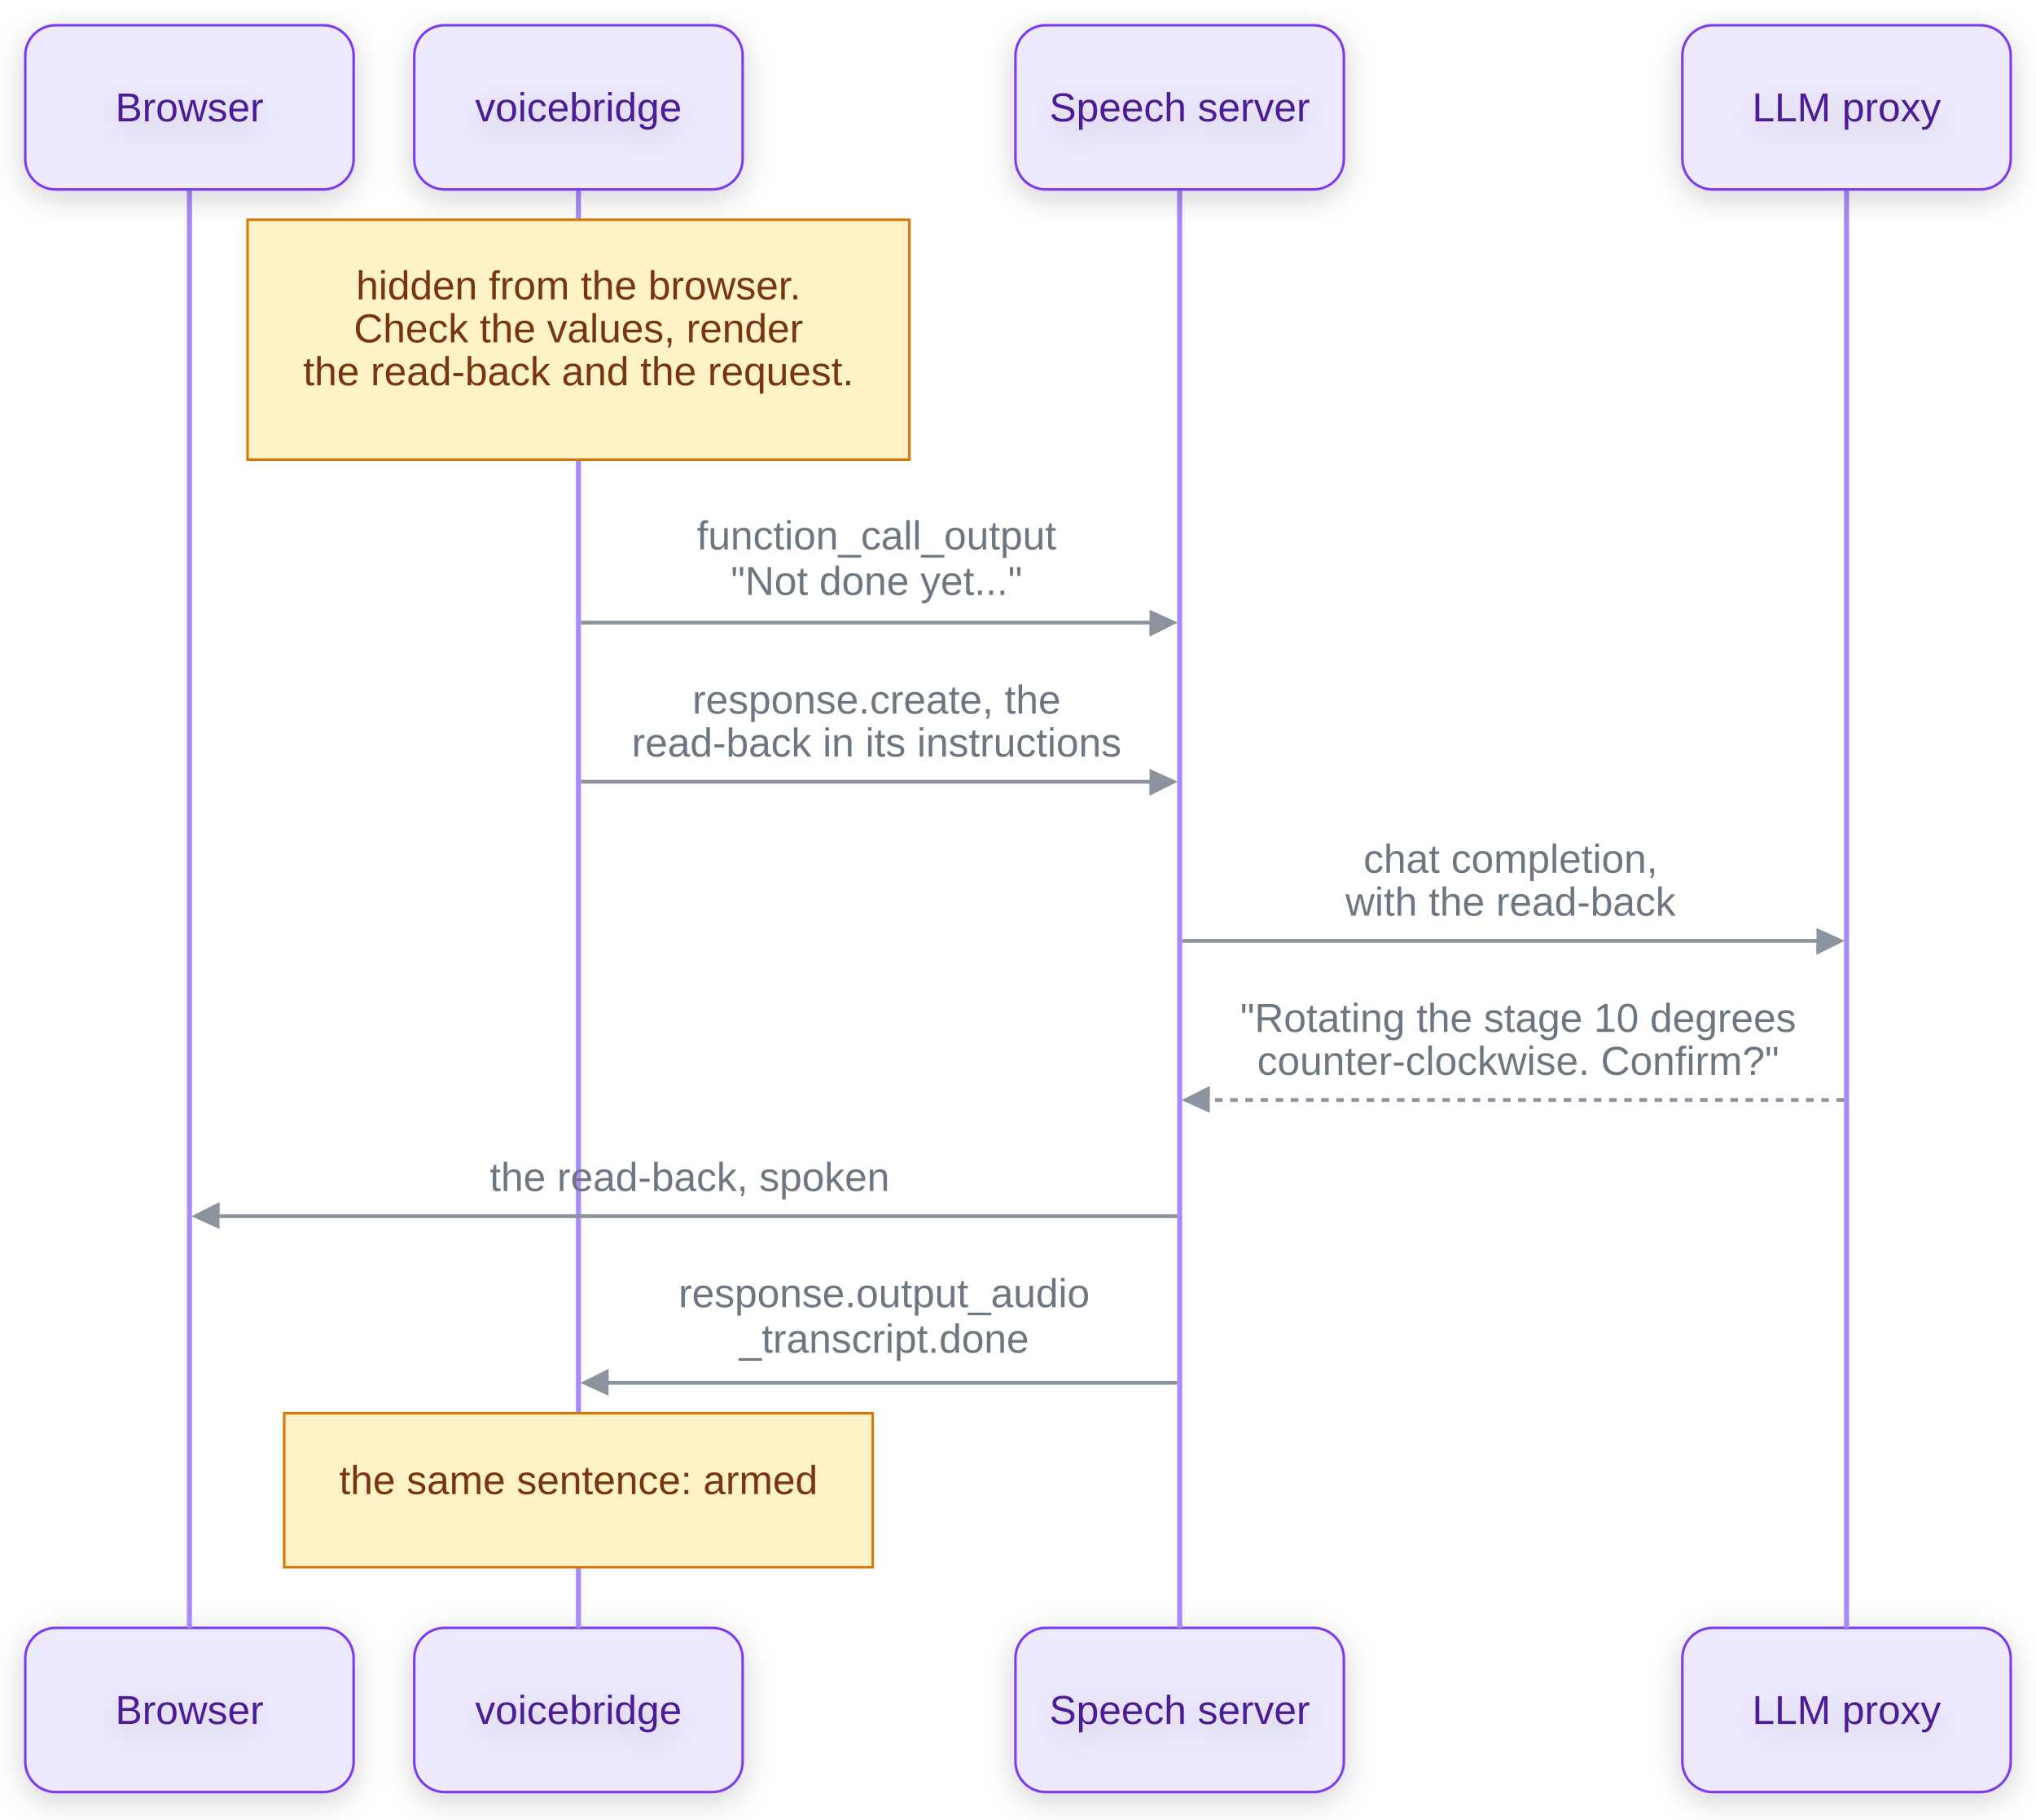
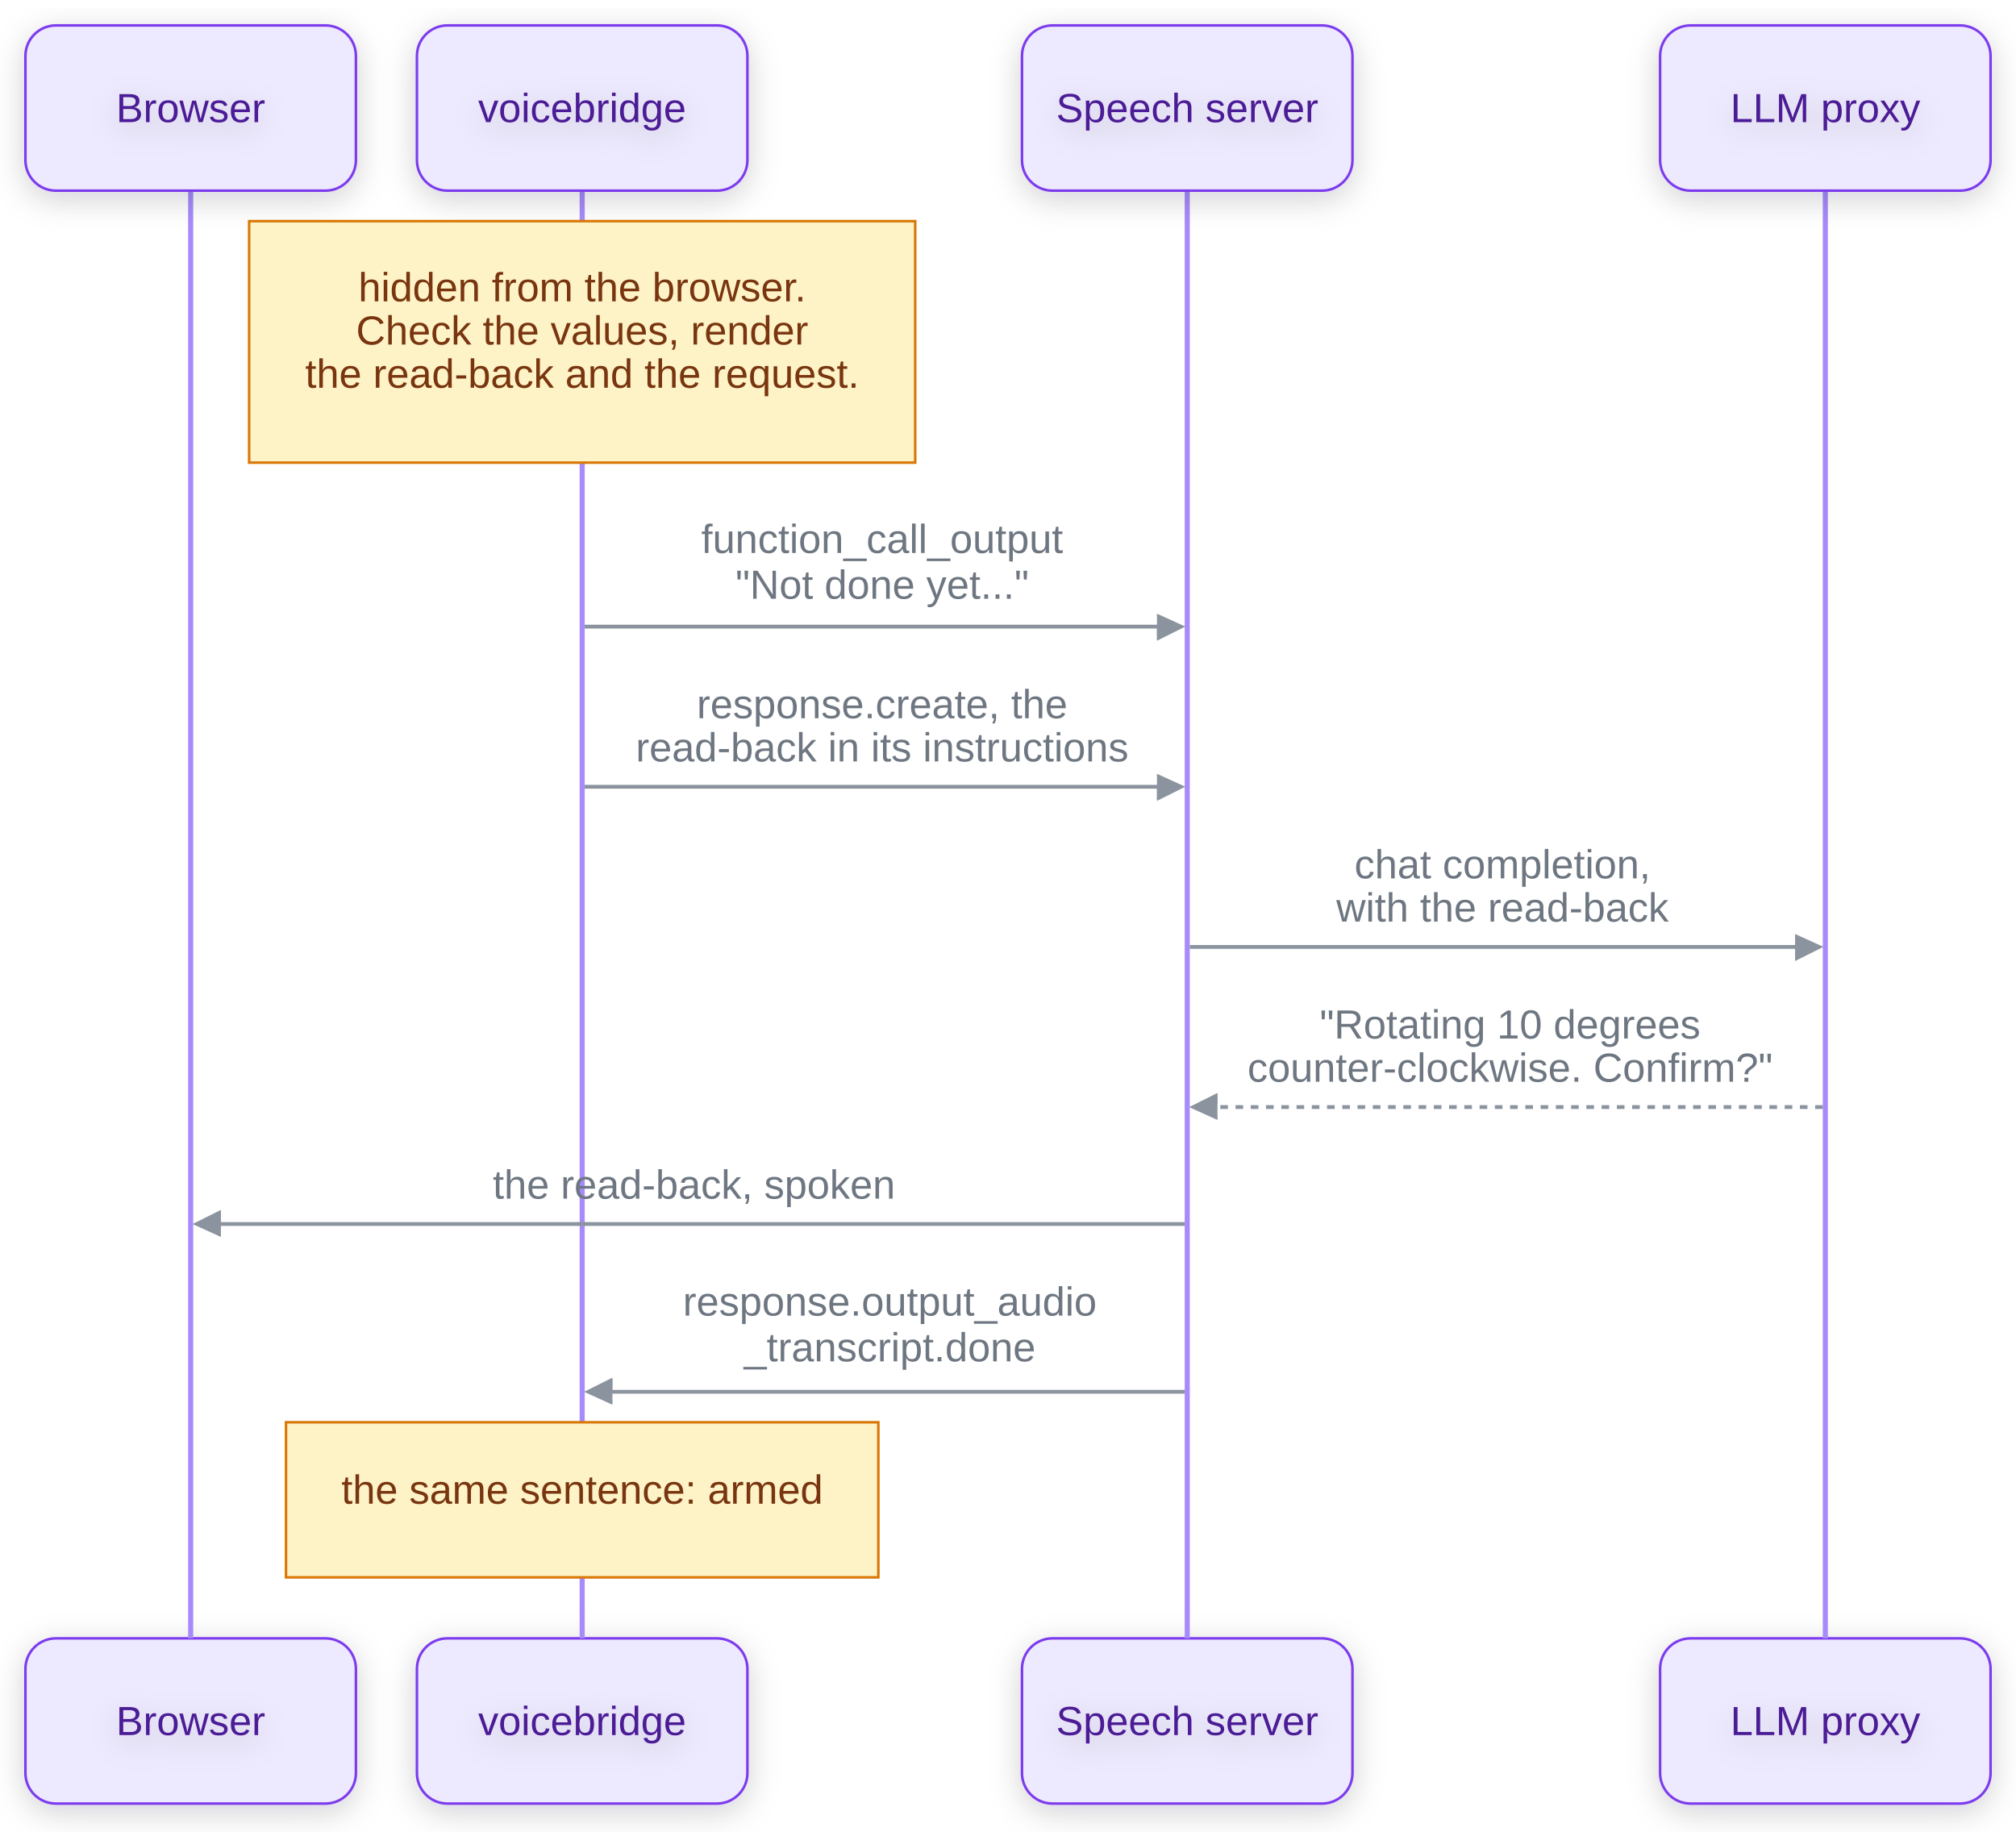
- <svg xmlns="http://www.w3.org/2000/svg" id="my-svg" width="100%" style="max-width: 806px; background-color: transparent;" viewBox="-10 -10 806 720.5" role="graphics-document document" aria-roledescription="sequence">
+ <svg xmlns="http://www.w3.org/2000/svg" id="my-svg" width="100%" style="max-width: 793px; background-color: transparent;" viewBox="-10 -10 793 720.5" role="graphics-document document" aria-roledescription="sequence">
  <g>
-     <rect x="656" y="634.5" fill="#eaeaea" stroke="#666" width="130" height="65" name="Proxy" rx="3" ry="3" class="actor actor-bottom" />
-     <text x="721" y="667" dominant-baseline="central" alignment-baseline="central" class="actor actor-box" style="text-anchor: middle; font-size: 16px; font-weight: 400; font-family: Arial, Helvetica, sans-serif;">
-       <tspan x="721" dy="0">LLM proxy</tspan>
+     <rect x="643" y="634.5" fill="#eaeaea" stroke="#666" width="130" height="65" name="Proxy" rx="3" ry="3" class="actor actor-bottom" />
+     <text x="708" y="667" dominant-baseline="central" alignment-baseline="central" class="actor actor-box" style="text-anchor: middle; font-size: 16px; font-weight: 400; font-family: Arial, Helvetica, sans-serif;">
+       <tspan x="708" dy="0">LLM proxy</tspan>
    </text>
  </g>
  <g>
    <rect x="392" y="634.5" fill="#eaeaea" stroke="#666" width="130" height="65" name="Speech" rx="3" ry="3" class="actor actor-bottom" />
    <text x="457" y="667" dominant-baseline="central" alignment-baseline="central" class="actor actor-box" style="text-anchor: middle; font-size: 16px; font-weight: 400; font-family: Arial, Helvetica, sans-serif;">
      <tspan x="457" dy="0">Speech server</tspan>
    </text>
  </g>
  <g>
    <rect x="154" y="634.5" fill="#eaeaea" stroke="#666" width="130" height="65" name="Bridge" rx="3" ry="3" class="actor actor-bottom" />
    <text x="219" y="667" dominant-baseline="central" alignment-baseline="central" class="actor actor-box" style="text-anchor: middle; font-size: 16px; font-weight: 400; font-family: Arial, Helvetica, sans-serif;">
      <tspan x="219" dy="0">voicebridge</tspan>
    </text>
  </g>
  <g>
    <rect x="0" y="634.5" fill="#eaeaea" stroke="#666" width="130" height="65" name="Browser" rx="3" ry="3" class="actor actor-bottom" />
    <text x="65" y="667" dominant-baseline="central" alignment-baseline="central" class="actor actor-box" style="text-anchor: middle; font-size: 16px; font-weight: 400; font-family: Arial, Helvetica, sans-serif;">
      <tspan x="65" dy="0">Browser</tspan>
    </text>
  </g>
  <g>
-     <line id="actor3" x1="721" y1="65" x2="721" y2="634.5" class="actor-line 200" stroke-width="0.5px" stroke="#999" name="Proxy" data-et="life-line" data-id="Proxy" />
+     <line id="actor3" x1="708" y1="65" x2="708" y2="634.5" class="actor-line 200" stroke-width="0.5px" stroke="#999" name="Proxy" data-et="life-line" data-id="Proxy" />
    <g id="root-3" data-et="participant" data-type="participant" data-id="Proxy">
-       <rect x="656" y="0" fill="#eaeaea" stroke="#666" width="130" height="65" name="Proxy" rx="3" ry="3" class="actor actor-top" />
-       <text x="721" y="32.5" dominant-baseline="central" alignment-baseline="central" class="actor actor-box" style="text-anchor: middle; font-size: 16px; font-weight: 400; font-family: Arial, Helvetica, sans-serif;">
-         <tspan x="721" dy="0">LLM proxy</tspan>
+       <rect x="643" y="0" fill="#eaeaea" stroke="#666" width="130" height="65" name="Proxy" rx="3" ry="3" class="actor actor-top" />
+       <text x="708" y="32.5" dominant-baseline="central" alignment-baseline="central" class="actor actor-box" style="text-anchor: middle; font-size: 16px; font-weight: 400; font-family: Arial, Helvetica, sans-serif;">
+         <tspan x="708" dy="0">LLM proxy</tspan>
      </text>
    </g>
  </g>
  <g>
    <line id="actor2" x1="457" y1="65" x2="457" y2="634.5" class="actor-line 200" stroke-width="0.5px" stroke="#999" name="Speech" data-et="life-line" data-id="Speech" />
    <g id="root-2" data-et="participant" data-type="participant" data-id="Speech">
      <rect x="392" y="0" fill="#eaeaea" stroke="#666" width="130" height="65" name="Speech" rx="3" ry="3" class="actor actor-top" />
      <text x="457" y="32.5" dominant-baseline="central" alignment-baseline="central" class="actor actor-box" style="text-anchor: middle; font-size: 16px; font-weight: 400; font-family: Arial, Helvetica, sans-serif;">
        <tspan x="457" dy="0">Speech server</tspan>
      </text>
    </g>
  </g>
  <g>
    <line id="actor1" x1="219" y1="65" x2="219" y2="634.5" class="actor-line 200" stroke-width="0.5px" stroke="#999" name="Bridge" data-et="life-line" data-id="Bridge" />
    <g id="root-1" data-et="participant" data-type="participant" data-id="Bridge">
      <rect x="154" y="0" fill="#eaeaea" stroke="#666" width="130" height="65" name="Bridge" rx="3" ry="3" class="actor actor-top" />
      <text x="219" y="32.5" dominant-baseline="central" alignment-baseline="central" class="actor actor-box" style="text-anchor: middle; font-size: 16px; font-weight: 400; font-family: Arial, Helvetica, sans-serif;">
        <tspan x="219" dy="0">voicebridge</tspan>
      </text>
    </g>
  </g>
  <g>
    <line id="actor0" x1="65" y1="65" x2="65" y2="634.5" class="actor-line 200" stroke-width="0.5px" stroke="#999" name="Browser" data-et="life-line" data-id="Browser" />
    <g id="root-0" data-et="participant" data-type="participant" data-id="Browser">
      <rect x="0" y="0" fill="#eaeaea" stroke="#666" width="130" height="65" name="Browser" rx="3" ry="3" class="actor actor-top" />
      <text x="65" y="32.5" dominant-baseline="central" alignment-baseline="central" class="actor actor-box" style="text-anchor: middle; font-size: 16px; font-weight: 400; font-family: Arial, Helvetica, sans-serif;">
        <tspan x="65" dy="0">Browser</tspan>
      </text>
    </g>
  </g>
  <style>#my-svg{font-family:Arial,Helvetica,sans-serif;font-size:16px;fill:#8b5cf6;}@keyframes edge-animation-frame{from{stroke-dashoffset:0;}}@keyframes dash{to{stroke-dashoffset:0;}}#my-svg .edge-animation-slow{stroke-dasharray:9,5!important;stroke-dashoffset:900;animation:dash 50s linear infinite;stroke-linecap:round;}#my-svg .edge-animation-fast{stroke-dasharray:9,5!important;stroke-dashoffset:900;animation:dash 20s linear infinite;stroke-linecap:round;}#my-svg .error-icon{fill:#ede9fe;}#my-svg .error-text{fill:#4c1d95;stroke:#4c1d95;}#my-svg .edge-thickness-normal{stroke-width:1px;}#my-svg .edge-thickness-thick{stroke-width:3.5px;}#my-svg .edge-pattern-solid{stroke-dasharray:0;}#my-svg .edge-thickness-invisible{stroke-width:0;fill:none;}#my-svg .edge-pattern-dashed{stroke-dasharray:3;}#my-svg .edge-pattern-dotted{stroke-dasharray:2;}#my-svg .marker{fill:#0b0b0b;stroke:#0b0b0b;}#my-svg .marker.cross{stroke:#0b0b0b;}#my-svg svg{font-family:Arial,Helvetica,sans-serif;font-size:16px;}#my-svg p{margin:0;}#my-svg .actor{stroke:#7c3aed;fill:#ede9fe;stroke-width:1;}#my-svg rect.actor.outer-path[data-look="neo"]{filter:drop-shadow( 1px 2px 2px rgba(185,185,185,1));}#my-svg rect.note[data-look="neo"]{stroke:#d97706;fill:#fef3c7;filter:drop-shadow( 1px 2px 2px rgba(185,185,185,1));}#my-svg text.actor&gt;tspan{fill:#4c1d95;stroke:none;}#my-svg .actor-line{stroke:#a78bfa;}#my-svg .innerArc{stroke-width:1.5;stroke-dasharray:none;}#my-svg .messageLine0{stroke-width:1.5;stroke-dasharray:none;stroke:#8b949e;}#my-svg .messageLine1{stroke-width:1.5;stroke-dasharray:2,2;stroke:#8b949e;}#my-svg [id$="-arrowhead"] path{fill:#8b949e;stroke:#8b949e;}#my-svg .sequenceNumber{fill:#f4f4f4;}#my-svg [id$="-sequencenumber"]{fill:#8b949e;}#my-svg [id$="-crosshead"] path{fill:#8b949e;stroke:#8b949e;}#my-svg .messageText{fill:#6e7781;stroke:none;}#my-svg .labelBox{stroke:#0d9488;fill:#ccfbf1;filter:none;}#my-svg .labelText,#my-svg .labelText&gt;tspan{fill:#134e4a;stroke:none;}#my-svg .loopText,#my-svg .loopText&gt;tspan{fill:#0d9488;stroke:none;}#my-svg .sectionTitle,#my-svg .sectionTitle&gt;tspan{fill:#0d9488;stroke:none;}#my-svg .loopLine{stroke-width:2px;stroke-dasharray:2,2;stroke:#0d9488;fill:#0d9488;}#my-svg .note{stroke:#d97706;fill:#fef3c7;}#my-svg .noteText,#my-svg .noteText&gt;tspan{fill:#78350f;stroke:none;font-weight:normal;}#my-svg .activation0{fill:#c4b5fd;stroke:#7c3aed;}#my-svg .activation1{fill:#c4b5fd;stroke:#7c3aed;}#my-svg .activation2{fill:#c4b5fd;stroke:#7c3aed;}#my-svg .actorPopupMenu{position:absolute;}#my-svg .actorPopupMenuPanel{position:absolute;fill:#ede9fe;box-shadow:0px 8px 16px 0px rgba(0,0,0,0.2);filter:drop-shadow(3px 5px 2px rgb(0 0 0 / 0.4));}#my-svg .actor-man circle,#my-svg line{fill:#ede9fe;stroke-width:2px;}#my-svg g rect.rect{filter:drop-shadow( 1px 2px 2px rgba(185,185,185,1));stroke:#7c3aed;}#my-svg .node .neo-node{stroke:#7c3aed;}#my-svg [data-look="neo"].node rect,#my-svg [data-look="neo"].cluster rect,#my-svg [data-look="neo"].node polygon{stroke:url(#my-svg-gradient);filter:drop-shadow( 1px 2px 2px rgba(185,185,185,1));}#my-svg [data-look="neo"].swimlane.cluster rect{filter:none;}#my-svg [data-look="neo"].node path{stroke:url(#my-svg-gradient);stroke-width:1px;}#my-svg [data-look="neo"].node .outer-path{filter:drop-shadow( 1px 2px 2px rgba(185,185,185,1));}#my-svg [data-look="neo"].node .neo-line path{stroke:#7c3aed;filter:none;}#my-svg [data-look="neo"].node circle{stroke:url(#my-svg-gradient);filter:drop-shadow( 1px 2px 2px rgba(185,185,185,1));}#my-svg [data-look="neo"].node circle .state-start{fill:#000000;}#my-svg [data-look="neo"].icon-shape .icon{fill:url(#my-svg-gradient);filter:drop-shadow( 1px 2px 2px rgba(185,185,185,1));}#my-svg [data-look="neo"].icon-shape .icon-neo path{stroke:url(#my-svg-gradient);filter:drop-shadow( 1px 2px 2px rgba(185,185,185,1));}#my-svg svg,#my-svg .label,#my-svg .nodeLabel,#my-svg .edgeLabel,#my-svg foreignobject div{font-family:Arial,Helvetica,sans-serif;}#my-svg .actor{filter:drop-shadow(rgba(15, 23, 42, 0.18) 0px 3px 6px);}#my-svg rect.actor{rx:12px;ry:12px;}#my-svg :root{--mermaid-font-family:Arial,Helvetica,sans-serif;}</style>
  <g />
  <defs>
    <symbol id="my-svg-computer" width="24" height="24">
      <path transform="scale(.5)" d="M2 2v13h20v-13h-20zm18 11h-16v-9h16v9zm-10.228 6l.466-1h3.524l.467 1h-4.457zm14.228 3h-24l2-6h2.104l-1.33 4h18.45l-1.297-4h2.073l2 6zm-5-10h-14v-7h14v7z" />
    </symbol>
  </defs>
  <defs>
    <symbol id="my-svg-database" fill-rule="evenodd" clip-rule="evenodd">
      <path transform="scale(.5)" d="M12.258.001l.256.004.255.005.253.008.251.01.249.012.247.015.246.016.242.019.241.02.239.023.236.024.233.027.231.028.229.031.225.032.223.034.22.036.217.038.214.04.211.041.208.043.205.045.201.046.198.048.194.05.191.051.187.053.183.054.18.056.175.057.172.059.168.06.163.061.16.063.155.064.15.066.074.033.073.033.071.034.07.034.069.035.068.035.067.035.066.035.064.036.064.036.062.036.06.036.06.037.058.037.058.037.055.038.055.038.053.038.052.038.051.039.05.039.048.039.047.039.045.04.044.04.043.04.041.04.04.041.039.041.037.041.036.041.034.041.033.042.032.042.03.042.029.042.027.042.026.043.024.043.023.043.021.043.02.043.018.044.017.043.015.044.013.044.012.044.011.045.009.044.007.045.006.045.004.045.002.045.001.045v17l-.001.045-.002.045-.004.045-.006.045-.007.045-.009.044-.011.045-.012.044-.013.044-.015.044-.017.043-.018.044-.02.043-.021.043-.023.043-.024.043-.026.043-.027.042-.029.042-.03.042-.032.042-.033.042-.034.041-.036.041-.037.041-.039.041-.04.041-.041.04-.043.04-.044.04-.045.04-.047.039-.048.039-.05.039-.051.039-.052.038-.053.038-.055.038-.055.038-.058.037-.058.037-.06.037-.06.036-.062.036-.064.036-.064.036-.066.035-.067.035-.068.035-.069.035-.07.034-.071.034-.073.033-.074.033-.15.066-.155.064-.16.063-.163.061-.168.06-.172.059-.175.057-.18.056-.183.054-.187.053-.191.051-.194.05-.198.048-.201.046-.205.045-.208.043-.211.041-.214.04-.217.038-.22.036-.223.034-.225.032-.229.031-.231.028-.233.027-.236.024-.239.023-.241.02-.242.019-.246.016-.247.015-.249.012-.251.01-.253.008-.255.005-.256.004-.258.001-.258-.001-.256-.004-.255-.005-.253-.008-.251-.01-.249-.012-.247-.015-.245-.016-.243-.019-.241-.02-.238-.023-.236-.024-.234-.027-.231-.028-.228-.031-.226-.032-.223-.034-.22-.036-.217-.038-.214-.04-.211-.041-.208-.043-.204-.045-.201-.046-.198-.048-.195-.05-.19-.051-.187-.053-.184-.054-.179-.056-.176-.057-.172-.059-.167-.06-.164-.061-.159-.063-.155-.064-.151-.066-.074-.033-.072-.033-.072-.034-.07-.034-.069-.035-.068-.035-.067-.035-.066-.035-.064-.036-.063-.036-.062-.036-.061-.036-.06-.037-.058-.037-.057-.037-.056-.038-.055-.038-.053-.038-.052-.038-.051-.039-.049-.039-.049-.039-.046-.039-.046-.04-.044-.04-.043-.04-.041-.04-.04-.041-.039-.041-.037-.041-.036-.041-.034-.041-.033-.042-.032-.042-.03-.042-.029-.042-.027-.042-.026-.043-.024-.043-.023-.043-.021-.043-.02-.043-.018-.044-.017-.043-.015-.044-.013-.044-.012-.044-.011-.045-.009-.044-.007-.045-.006-.045-.004-.045-.002-.045-.001-.045v-17l.001-.045.002-.045.004-.045.006-.045.007-.045.009-.044.011-.045.012-.044.013-.044.015-.044.017-.043.018-.044.02-.043.021-.043.023-.043.024-.043.026-.043.027-.042.029-.042.03-.042.032-.042.033-.042.034-.041.036-.041.037-.041.039-.041.04-.041.041-.04.043-.04.044-.04.046-.04.046-.039.049-.039.049-.039.051-.039.052-.038.053-.038.055-.038.056-.038.057-.037.058-.037.06-.037.061-.036.062-.036.063-.036.064-.036.066-.035.067-.035.068-.035.069-.035.07-.034.072-.034.072-.033.074-.033.151-.066.155-.064.159-.063.164-.061.167-.06.172-.059.176-.057.179-.056.184-.054.187-.053.19-.051.195-.05.198-.048.201-.046.204-.045.208-.043.211-.041.214-.04.217-.038.22-.036.223-.034.226-.032.228-.031.231-.028.234-.027.236-.024.238-.023.241-.02.243-.019.245-.016.247-.015.249-.012.251-.01.253-.008.255-.005.256-.004.258-.001.258.001zm-9.258 20.499v.01l.001.021.003.021.004.022.005.021.006.022.007.022.009.023.01.022.011.023.012.023.013.023.015.023.016.024.017.023.018.024.019.024.021.024.022.025.023.024.024.025.052.049.056.05.061.051.066.051.07.051.075.051.079.052.084.052.088.052.092.052.097.052.102.051.105.052.11.052.114.051.119.051.123.051.127.05.131.05.135.05.139.048.144.049.147.047.152.047.155.047.16.045.163.045.167.043.171.043.176.041.178.041.183.039.187.039.19.037.194.035.197.035.202.033.204.031.209.03.212.029.216.027.219.025.222.024.226.021.23.02.233.018.236.016.24.015.243.012.246.01.249.008.253.005.256.004.259.001.26-.001.257-.004.254-.005.25-.008.247-.011.244-.012.241-.014.237-.016.233-.018.231-.021.226-.021.224-.024.22-.026.216-.027.212-.028.21-.031.205-.031.202-.034.198-.034.194-.036.191-.037.187-.039.183-.04.179-.04.175-.042.172-.043.168-.044.163-.045.16-.046.155-.046.152-.047.148-.048.143-.049.139-.049.136-.05.131-.05.126-.05.123-.051.118-.052.114-.051.11-.052.106-.052.101-.052.096-.052.092-.052.088-.053.083-.051.079-.052.074-.052.07-.051.065-.051.06-.051.056-.05.051-.05.023-.024.023-.025.021-.024.02-.024.019-.024.018-.024.017-.024.015-.023.014-.024.013-.023.012-.023.01-.023.01-.022.008-.022.006-.022.006-.022.004-.022.004-.021.001-.021.001-.021v-4.127l-.077.055-.08.053-.083.054-.085.053-.087.052-.09.052-.093.051-.095.05-.097.05-.1.049-.102.049-.105.048-.106.047-.109.047-.111.046-.114.045-.115.045-.118.044-.12.043-.122.042-.124.042-.126.041-.128.04-.13.04-.132.038-.134.038-.135.037-.138.037-.139.035-.142.035-.143.034-.144.033-.147.032-.148.031-.15.03-.151.03-.153.029-.154.027-.156.027-.158.026-.159.025-.161.024-.162.023-.163.022-.165.021-.166.02-.167.019-.169.018-.169.017-.171.016-.173.015-.173.014-.175.013-.175.012-.177.011-.178.01-.179.008-.179.008-.181.006-.182.005-.182.004-.184.003-.184.002h-.37l-.184-.002-.184-.003-.182-.004-.182-.005-.181-.006-.179-.008-.179-.008-.178-.01-.176-.011-.176-.012-.175-.013-.173-.014-.172-.015-.171-.016-.17-.017-.169-.018-.167-.019-.166-.02-.165-.021-.163-.022-.162-.023-.161-.024-.159-.025-.157-.026-.156-.027-.155-.027-.153-.029-.151-.03-.15-.03-.148-.031-.146-.032-.145-.033-.143-.034-.141-.035-.14-.035-.137-.037-.136-.037-.134-.038-.132-.038-.13-.04-.128-.04-.126-.041-.124-.042-.122-.042-.12-.044-.117-.043-.116-.045-.113-.045-.112-.046-.109-.047-.106-.047-.105-.048-.102-.049-.1-.049-.097-.05-.095-.05-.093-.052-.09-.051-.087-.052-.085-.053-.083-.054-.08-.054-.077-.054v4.127zm0-5.654v.011l.001.021.003.021.004.021.005.022.006.022.007.022.009.022.01.022.011.023.012.023.013.023.015.024.016.023.017.024.018.024.019.024.021.024.022.024.023.025.024.024.052.05.056.05.061.05.066.051.07.051.075.052.079.051.084.052.088.052.092.052.097.052.102.052.105.052.11.051.114.051.119.052.123.05.127.051.131.05.135.049.139.049.144.048.147.048.152.047.155.046.16.045.163.045.167.044.171.042.176.042.178.04.183.04.187.038.19.037.194.036.197.034.202.033.204.032.209.03.212.028.216.027.219.025.222.024.226.022.23.02.233.018.236.016.24.014.243.012.246.01.249.008.253.006.256.003.259.001.26-.001.257-.003.254-.006.25-.008.247-.01.244-.012.241-.015.237-.016.233-.018.231-.02.226-.022.224-.024.22-.025.216-.027.212-.029.21-.03.205-.032.202-.033.198-.035.194-.036.191-.037.187-.039.183-.039.179-.041.175-.042.172-.043.168-.044.163-.045.16-.045.155-.047.152-.047.148-.048.143-.048.139-.05.136-.049.131-.05.126-.051.123-.051.118-.051.114-.052.11-.052.106-.052.101-.052.096-.052.092-.052.088-.052.083-.052.079-.052.074-.051.07-.052.065-.051.06-.05.056-.051.051-.049.023-.025.023-.024.021-.025.02-.024.019-.024.018-.024.017-.024.015-.023.014-.023.013-.024.012-.022.01-.023.01-.023.008-.022.006-.022.006-.022.004-.021.004-.022.001-.021.001-.021v-4.139l-.077.054-.08.054-.083.054-.085.052-.087.053-.09.051-.093.051-.095.051-.097.05-.1.049-.102.049-.105.048-.106.047-.109.047-.111.046-.114.045-.115.044-.118.044-.12.044-.122.042-.124.042-.126.041-.128.04-.13.039-.132.039-.134.038-.135.037-.138.036-.139.036-.142.035-.143.033-.144.033-.147.033-.148.031-.15.03-.151.03-.153.028-.154.028-.156.027-.158.026-.159.025-.161.024-.162.023-.163.022-.165.021-.166.02-.167.019-.169.018-.169.017-.171.016-.173.015-.173.014-.175.013-.175.012-.177.011-.178.009-.179.009-.179.007-.181.007-.182.005-.182.004-.184.003-.184.002h-.37l-.184-.002-.184-.003-.182-.004-.182-.005-.181-.007-.179-.007-.179-.009-.178-.009-.176-.011-.176-.012-.175-.013-.173-.014-.172-.015-.171-.016-.17-.017-.169-.018-.167-.019-.166-.02-.165-.021-.163-.022-.162-.023-.161-.024-.159-.025-.157-.026-.156-.027-.155-.028-.153-.028-.151-.03-.15-.03-.148-.031-.146-.033-.145-.033-.143-.033-.141-.035-.14-.036-.137-.036-.136-.037-.134-.038-.132-.039-.13-.039-.128-.04-.126-.041-.124-.042-.122-.043-.12-.043-.117-.044-.116-.044-.113-.046-.112-.046-.109-.046-.106-.047-.105-.048-.102-.049-.1-.049-.097-.05-.095-.051-.093-.051-.09-.051-.087-.053-.085-.052-.083-.054-.08-.054-.077-.054v4.139zm0-5.666v.011l.001.02.003.022.004.021.005.022.006.021.007.022.009.023.01.022.011.023.012.023.013.023.015.023.016.024.017.024.018.023.019.024.021.025.022.024.023.024.024.025.052.05.056.05.061.05.066.051.07.051.075.052.079.051.084.052.088.052.092.052.097.052.102.052.105.051.11.052.114.051.119.051.123.051.127.05.131.05.135.05.139.049.144.048.147.048.152.047.155.046.16.045.163.045.167.043.171.043.176.042.178.04.183.04.187.038.19.037.194.036.197.034.202.033.204.032.209.03.212.028.216.027.219.025.222.024.226.021.23.02.233.018.236.017.24.014.243.012.246.01.249.008.253.006.256.003.259.001.26-.001.257-.003.254-.006.25-.008.247-.01.244-.013.241-.014.237-.016.233-.018.231-.02.226-.022.224-.024.22-.025.216-.027.212-.029.21-.03.205-.032.202-.033.198-.035.194-.036.191-.037.187-.039.183-.039.179-.041.175-.042.172-.043.168-.044.163-.045.16-.045.155-.047.152-.047.148-.048.143-.049.139-.049.136-.049.131-.051.126-.05.123-.051.118-.052.114-.051.11-.052.106-.052.101-.052.096-.052.092-.052.088-.052.083-.052.079-.052.074-.052.07-.051.065-.051.06-.051.056-.05.051-.049.023-.025.023-.025.021-.024.02-.024.019-.024.018-.024.017-.024.015-.023.014-.024.013-.023.012-.023.01-.022.01-.023.008-.022.006-.022.006-.022.004-.022.004-.021.001-.021.001-.021v-4.153l-.077.054-.08.054-.083.053-.085.053-.087.053-.09.051-.093.051-.095.051-.097.05-.1.049-.102.048-.105.048-.106.048-.109.046-.111.046-.114.046-.115.044-.118.044-.12.043-.122.043-.124.042-.126.041-.128.04-.13.039-.132.039-.134.038-.135.037-.138.036-.139.036-.142.034-.143.034-.144.033-.147.032-.148.032-.15.03-.151.03-.153.028-.154.028-.156.027-.158.026-.159.024-.161.024-.162.023-.163.023-.165.021-.166.02-.167.019-.169.018-.169.017-.171.016-.173.015-.173.014-.175.013-.175.012-.177.01-.178.01-.179.009-.179.007-.181.006-.182.006-.182.004-.184.003-.184.001-.185.001-.185-.001-.184-.001-.184-.003-.182-.004-.182-.006-.181-.006-.179-.007-.179-.009-.178-.01-.176-.01-.176-.012-.175-.013-.173-.014-.172-.015-.171-.016-.17-.017-.169-.018-.167-.019-.166-.02-.165-.021-.163-.023-.162-.023-.161-.024-.159-.024-.157-.026-.156-.027-.155-.028-.153-.028-.151-.03-.15-.03-.148-.032-.146-.032-.145-.033-.143-.034-.141-.034-.14-.036-.137-.036-.136-.037-.134-.038-.132-.039-.13-.039-.128-.041-.126-.041-.124-.041-.122-.043-.12-.043-.117-.044-.116-.044-.113-.046-.112-.046-.109-.046-.106-.048-.105-.048-.102-.048-.1-.05-.097-.049-.095-.051-.093-.051-.09-.052-.087-.052-.085-.053-.083-.053-.08-.054-.077-.054v4.153zm8.74-8.179l-.257.004-.254.005-.25.008-.247.011-.244.012-.241.014-.237.016-.233.018-.231.021-.226.022-.224.023-.22.026-.216.027-.212.028-.21.031-.205.032-.202.033-.198.034-.194.036-.191.038-.187.038-.183.04-.179.041-.175.042-.172.043-.168.043-.163.045-.16.046-.155.046-.152.048-.148.048-.143.048-.139.049-.136.05-.131.05-.126.051-.123.051-.118.051-.114.052-.11.052-.106.052-.101.052-.096.052-.092.052-.088.052-.083.052-.079.052-.074.051-.07.052-.065.051-.06.05-.056.05-.051.05-.023.025-.023.024-.021.024-.02.025-.019.024-.018.024-.017.023-.015.024-.014.023-.013.023-.012.023-.01.023-.01.022-.008.022-.006.023-.006.021-.004.022-.004.021-.001.021-.001.021.001.021.001.021.004.021.004.022.006.021.006.023.008.022.01.022.01.023.012.023.013.023.014.023.015.024.017.023.018.024.019.024.02.025.021.024.023.024.023.025.051.05.056.05.06.05.065.051.07.052.074.051.079.052.083.052.088.052.092.052.096.052.101.052.106.052.11.052.114.052.118.051.123.051.126.051.131.05.136.05.139.049.143.048.148.048.152.048.155.046.16.046.163.045.168.043.172.043.175.042.179.041.183.04.187.038.191.038.194.036.198.034.202.033.205.032.21.031.212.028.216.027.22.026.224.023.226.022.231.021.233.018.237.016.241.014.244.012.247.011.25.008.254.005.257.004.26.001.26-.001.257-.004.254-.005.25-.008.247-.011.244-.012.241-.014.237-.016.233-.018.231-.021.226-.022.224-.023.22-.026.216-.027.212-.028.21-.031.205-.032.202-.033.198-.034.194-.036.191-.038.187-.038.183-.04.179-.041.175-.042.172-.043.168-.043.163-.045.16-.046.155-.046.152-.048.148-.048.143-.048.139-.049.136-.05.131-.05.126-.051.123-.051.118-.051.114-.052.11-.052.106-.052.101-.052.096-.052.092-.052.088-.052.083-.052.079-.052.074-.051.07-.052.065-.051.06-.05.056-.05.051-.05.023-.025.023-.024.021-.024.02-.025.019-.024.018-.024.017-.023.015-.024.014-.023.013-.023.012-.023.01-.023.01-.022.008-.022.006-.023.006-.021.004-.022.004-.021.001-.021.001-.021-.001-.021-.001-.021-.004-.021-.004-.022-.006-.021-.006-.023-.008-.022-.01-.022-.01-.023-.012-.023-.013-.023-.014-.023-.015-.024-.017-.023-.018-.024-.019-.024-.02-.025-.021-.024-.023-.024-.023-.025-.051-.05-.056-.05-.06-.05-.065-.051-.07-.052-.074-.051-.079-.052-.083-.052-.088-.052-.092-.052-.096-.052-.101-.052-.106-.052-.11-.052-.114-.052-.118-.051-.123-.051-.126-.051-.131-.05-.136-.05-.139-.049-.143-.048-.148-.048-.152-.048-.155-.046-.16-.046-.163-.045-.168-.043-.172-.043-.175-.042-.179-.041-.183-.04-.187-.038-.191-.038-.194-.036-.198-.034-.202-.033-.205-.032-.21-.031-.212-.028-.216-.027-.22-.026-.224-.023-.226-.022-.231-.021-.233-.018-.237-.016-.241-.014-.244-.012-.247-.011-.25-.008-.254-.005-.257-.004-.26-.001-.26.001z" />
    </symbol>
  </defs>
  <defs>
    <symbol id="my-svg-clock" width="24" height="24">
      <path transform="scale(.5)" d="M12 2c5.514 0 10 4.486 10 10s-4.486 10-10 10-10-4.486-10-10 4.486-10 10-10zm0-2c-6.627 0-12 5.373-12 12s5.373 12 12 12 12-5.373 12-12-5.373-12-12-12zm5.848 12.459c.202.038.202.333.001.372-1.907.361-6.045 1.111-6.547 1.111-.719 0-1.301-.582-1.301-1.301 0-.512.77-5.447 1.125-7.445.034-.192.312-.181.343.014l.985 6.238 5.394 1.011z" />
    </symbol>
  </defs>
  <defs>
    <marker id="my-svg-arrowhead" refX="7.9" refY="5" markerUnits="userSpaceOnUse" markerWidth="12" markerHeight="12" orient="auto-start-reverse">
      <path d="M -1 0 L 10 5 L 0 10 z" />
    </marker>
  </defs>
  <defs>
    <marker id="my-svg-crosshead" markerWidth="15" markerHeight="8" orient="auto" refX="4" refY="4.5">
      <path fill="none" stroke="#000000" stroke-width="1pt" d="M 1,2 L 6,7 M 6,2 L 1,7" style="stroke-dasharray: 0, 0;" />
    </marker>
  </defs>
  <defs>
    <marker id="my-svg-filled-head" refX="15.5" refY="7" markerWidth="20" markerHeight="28" orient="auto">
      <path d="M 18,7 L9,13 L14,7 L9,1 Z" />
    </marker>
  </defs>
  <defs>
    <marker id="my-svg-sequencenumber" refX="15" refY="15" markerWidth="60" markerHeight="40" orient="auto">
      <circle cx="15" cy="15" r="6" />
    </marker>
  </defs>
  <defs>
    <marker id="my-svg-solidTopArrowHead" refX="7.9" refY="7.25" markerUnits="userSpaceOnUse" markerWidth="12" markerHeight="12" orient="auto-start-reverse">
      <path d="M 0 0 L 10 8 L 0 8 z" />
    </marker>
  </defs>
  <defs>
    <marker id="my-svg-solidBottomArrowHead" refX="7.9" refY="0.75" markerUnits="userSpaceOnUse" markerWidth="12" markerHeight="12" orient="auto-start-reverse">
      <path d="M 0 0 L 10 0 L 0 8 z" />
    </marker>
  </defs>
  <defs>
    <marker id="my-svg-stickTopArrowHead" refX="7.5" refY="7" markerUnits="userSpaceOnUse" markerWidth="12" markerHeight="12" orient="auto-start-reverse">
      <path d="M 0 0 L 7 7" stroke="black" stroke-width="1.5" fill="none" />
    </marker>
  </defs>
  <defs>
    <marker id="my-svg-stickBottomArrowHead" refX="7.5" refY="0" markerUnits="userSpaceOnUse" markerWidth="12" markerHeight="12" orient="auto-start-reverse">
      <path d="M 0 7 L 7 0" stroke="black" stroke-width="1.5" fill="none" />
    </marker>
  </defs>
  <g data-et="note" data-id="i0">
    <rect x="88" y="77" fill="#EDF2AE" stroke="#666" width="262" height="95" class="note" />
    <text x="219" y="88" text-anchor="middle" dominant-baseline="middle" alignment-baseline="middle" class="noteText" dy="1em" style="font-family: Arial, Helvetica, sans-serif; font-size: 16px; font-weight: 400;">
      <tspan x="219">hidden from the browser.</tspan>
    </text>
    <text x="219" y="105" text-anchor="middle" dominant-baseline="middle" alignment-baseline="middle" class="noteText" dy="1em" style="font-family: Arial, Helvetica, sans-serif; font-size: 16px; font-weight: 400;">
      <tspan x="219">Check the values, render</tspan>
    </text>
    <text x="219" y="122" text-anchor="middle" dominant-baseline="middle" alignment-baseline="middle" class="noteText" dy="1em" style="font-family: Arial, Helvetica, sans-serif; font-size: 16px; font-weight: 400;">
      <tspan x="219">the read-back and the request.</tspan>
    </text>
  </g>
  <g data-et="note" data-id="i7">
    <rect x="102.5" y="549.5" fill="#EDF2AE" stroke="#666" width="233" height="61" class="note" />
    <text x="219" y="561" text-anchor="middle" dominant-baseline="middle" alignment-baseline="middle" class="noteText" dy="1em" style="font-family: Arial, Helvetica, sans-serif; font-size: 16px; font-weight: 400;">
      <tspan x="219">the same sentence: armed</tspan>
    </text>
  </g>
  <text x="337" y="187" text-anchor="middle" dominant-baseline="middle" alignment-baseline="middle" class="messageText" dy="1em" style="font-family: Arial, Helvetica, sans-serif; font-size: 16px; font-weight: 400;">function_call_output</text>
  <text x="337" y="205" text-anchor="middle" dominant-baseline="middle" alignment-baseline="middle" class="messageText" dy="1em" style="font-family: Arial, Helvetica, sans-serif; font-size: 16px; font-weight: 400;">"Not done yet..."</text>
  <line x1="220" y1="236.5" x2="453" y2="236.5" class="messageLine0" data-et="message" data-id="i1" data-from="Bridge" data-to="Speech" stroke-width="2" stroke="none" marker-end="url(#my-svg-arrowhead)" style="fill: none;" />
  <text x="337" y="252" text-anchor="middle" dominant-baseline="middle" alignment-baseline="middle" class="messageText" dy="1em" style="font-family: Arial, Helvetica, sans-serif; font-size: 16px; font-weight: 400;">response.create, the</text>
  <text x="337" y="269" text-anchor="middle" dominant-baseline="middle" alignment-baseline="middle" class="messageText" dy="1em" style="font-family: Arial, Helvetica, sans-serif; font-size: 16px; font-weight: 400;">read-back in its instructions</text>
  <line x1="220" y1="299.5" x2="453" y2="299.5" class="messageLine0" data-et="message" data-id="i2" data-from="Bridge" data-to="Speech" stroke-width="2" stroke="none" marker-end="url(#my-svg-arrowhead)" style="fill: none;" />
-   <text x="588" y="315" text-anchor="middle" dominant-baseline="middle" alignment-baseline="middle" class="messageText" dy="1em" style="font-family: Arial, Helvetica, sans-serif; font-size: 16px; font-weight: 400;">chat completion,</text>
-   <text x="588" y="332" text-anchor="middle" dominant-baseline="middle" alignment-baseline="middle" class="messageText" dy="1em" style="font-family: Arial, Helvetica, sans-serif; font-size: 16px; font-weight: 400;">with the read-back</text>
-   <line x1="458" y1="362.5" x2="717" y2="362.5" class="messageLine0" data-et="message" data-id="i3" data-from="Speech" data-to="Proxy" stroke-width="2" stroke="none" marker-end="url(#my-svg-arrowhead)" style="fill: none;" />
-   <text x="591" y="378" text-anchor="middle" dominant-baseline="middle" alignment-baseline="middle" class="messageText" dy="1em" style="font-family: Arial, Helvetica, sans-serif; font-size: 16px; font-weight: 400;">"Rotating the stage 10 degrees</text>
-   <text x="591" y="395" text-anchor="middle" dominant-baseline="middle" alignment-baseline="middle" class="messageText" dy="1em" style="font-family: Arial, Helvetica, sans-serif; font-size: 16px; font-weight: 400;">counter-clockwise. Confirm?"</text>
-   <line x1="720" y1="425.5" x2="461" y2="425.5" class="messageLine1" data-et="message" data-id="i4" data-from="Proxy" data-to="Speech" stroke-width="2" stroke="none" marker-end="url(#my-svg-arrowhead)" style="stroke-dasharray: 3, 3; fill: none;" />
+   <text x="581" y="315" text-anchor="middle" dominant-baseline="middle" alignment-baseline="middle" class="messageText" dy="1em" style="font-family: Arial, Helvetica, sans-serif; font-size: 16px; font-weight: 400;">chat completion,</text>
+   <text x="581" y="332" text-anchor="middle" dominant-baseline="middle" alignment-baseline="middle" class="messageText" dy="1em" style="font-family: Arial, Helvetica, sans-serif; font-size: 16px; font-weight: 400;">with the read-back</text>
+   <line x1="458" y1="362.5" x2="704" y2="362.5" class="messageLine0" data-et="message" data-id="i3" data-from="Speech" data-to="Proxy" stroke-width="2" stroke="none" marker-end="url(#my-svg-arrowhead)" style="fill: none;" />
+   <text x="584" y="378" text-anchor="middle" dominant-baseline="middle" alignment-baseline="middle" class="messageText" dy="1em" style="font-family: Arial, Helvetica, sans-serif; font-size: 16px; font-weight: 400;">"Rotating 10 degrees</text>
+   <text x="584" y="395" text-anchor="middle" dominant-baseline="middle" alignment-baseline="middle" class="messageText" dy="1em" style="font-family: Arial, Helvetica, sans-serif; font-size: 16px; font-weight: 400;">counter-clockwise. Confirm?"</text>
+   <line x1="707" y1="425.5" x2="461" y2="425.5" class="messageLine1" data-et="message" data-id="i4" data-from="Proxy" data-to="Speech" stroke-width="2" stroke="none" marker-end="url(#my-svg-arrowhead)" style="stroke-dasharray: 3, 3; fill: none;" />
  <text x="263" y="441" text-anchor="middle" dominant-baseline="middle" alignment-baseline="middle" class="messageText" dy="1em" style="font-family: Arial, Helvetica, sans-serif; font-size: 16px; font-weight: 400;">the read-back, spoken</text>
  <line x1="456" y1="471.5" x2="69" y2="471.5" class="messageLine0" data-et="message" data-id="i5" data-from="Speech" data-to="Browser" stroke-width="2" stroke="none" marker-end="url(#my-svg-arrowhead)" style="fill: none;" />
  <text x="340" y="487" text-anchor="middle" dominant-baseline="middle" alignment-baseline="middle" class="messageText" dy="1em" style="font-family: Arial, Helvetica, sans-serif; font-size: 16px; font-weight: 400;">response.output_audio</text>
  <text x="340" y="505" text-anchor="middle" dominant-baseline="middle" alignment-baseline="middle" class="messageText" dy="1em" style="font-family: Arial, Helvetica, sans-serif; font-size: 16px; font-weight: 400;">_transcript.done</text>
  <line x1="456" y1="537.5" x2="223" y2="537.5" class="messageLine0" data-et="message" data-id="i6" data-from="Speech" data-to="Bridge" stroke-width="2" stroke="none" marker-end="url(#my-svg-arrowhead)" style="fill: none;" />
</svg>
